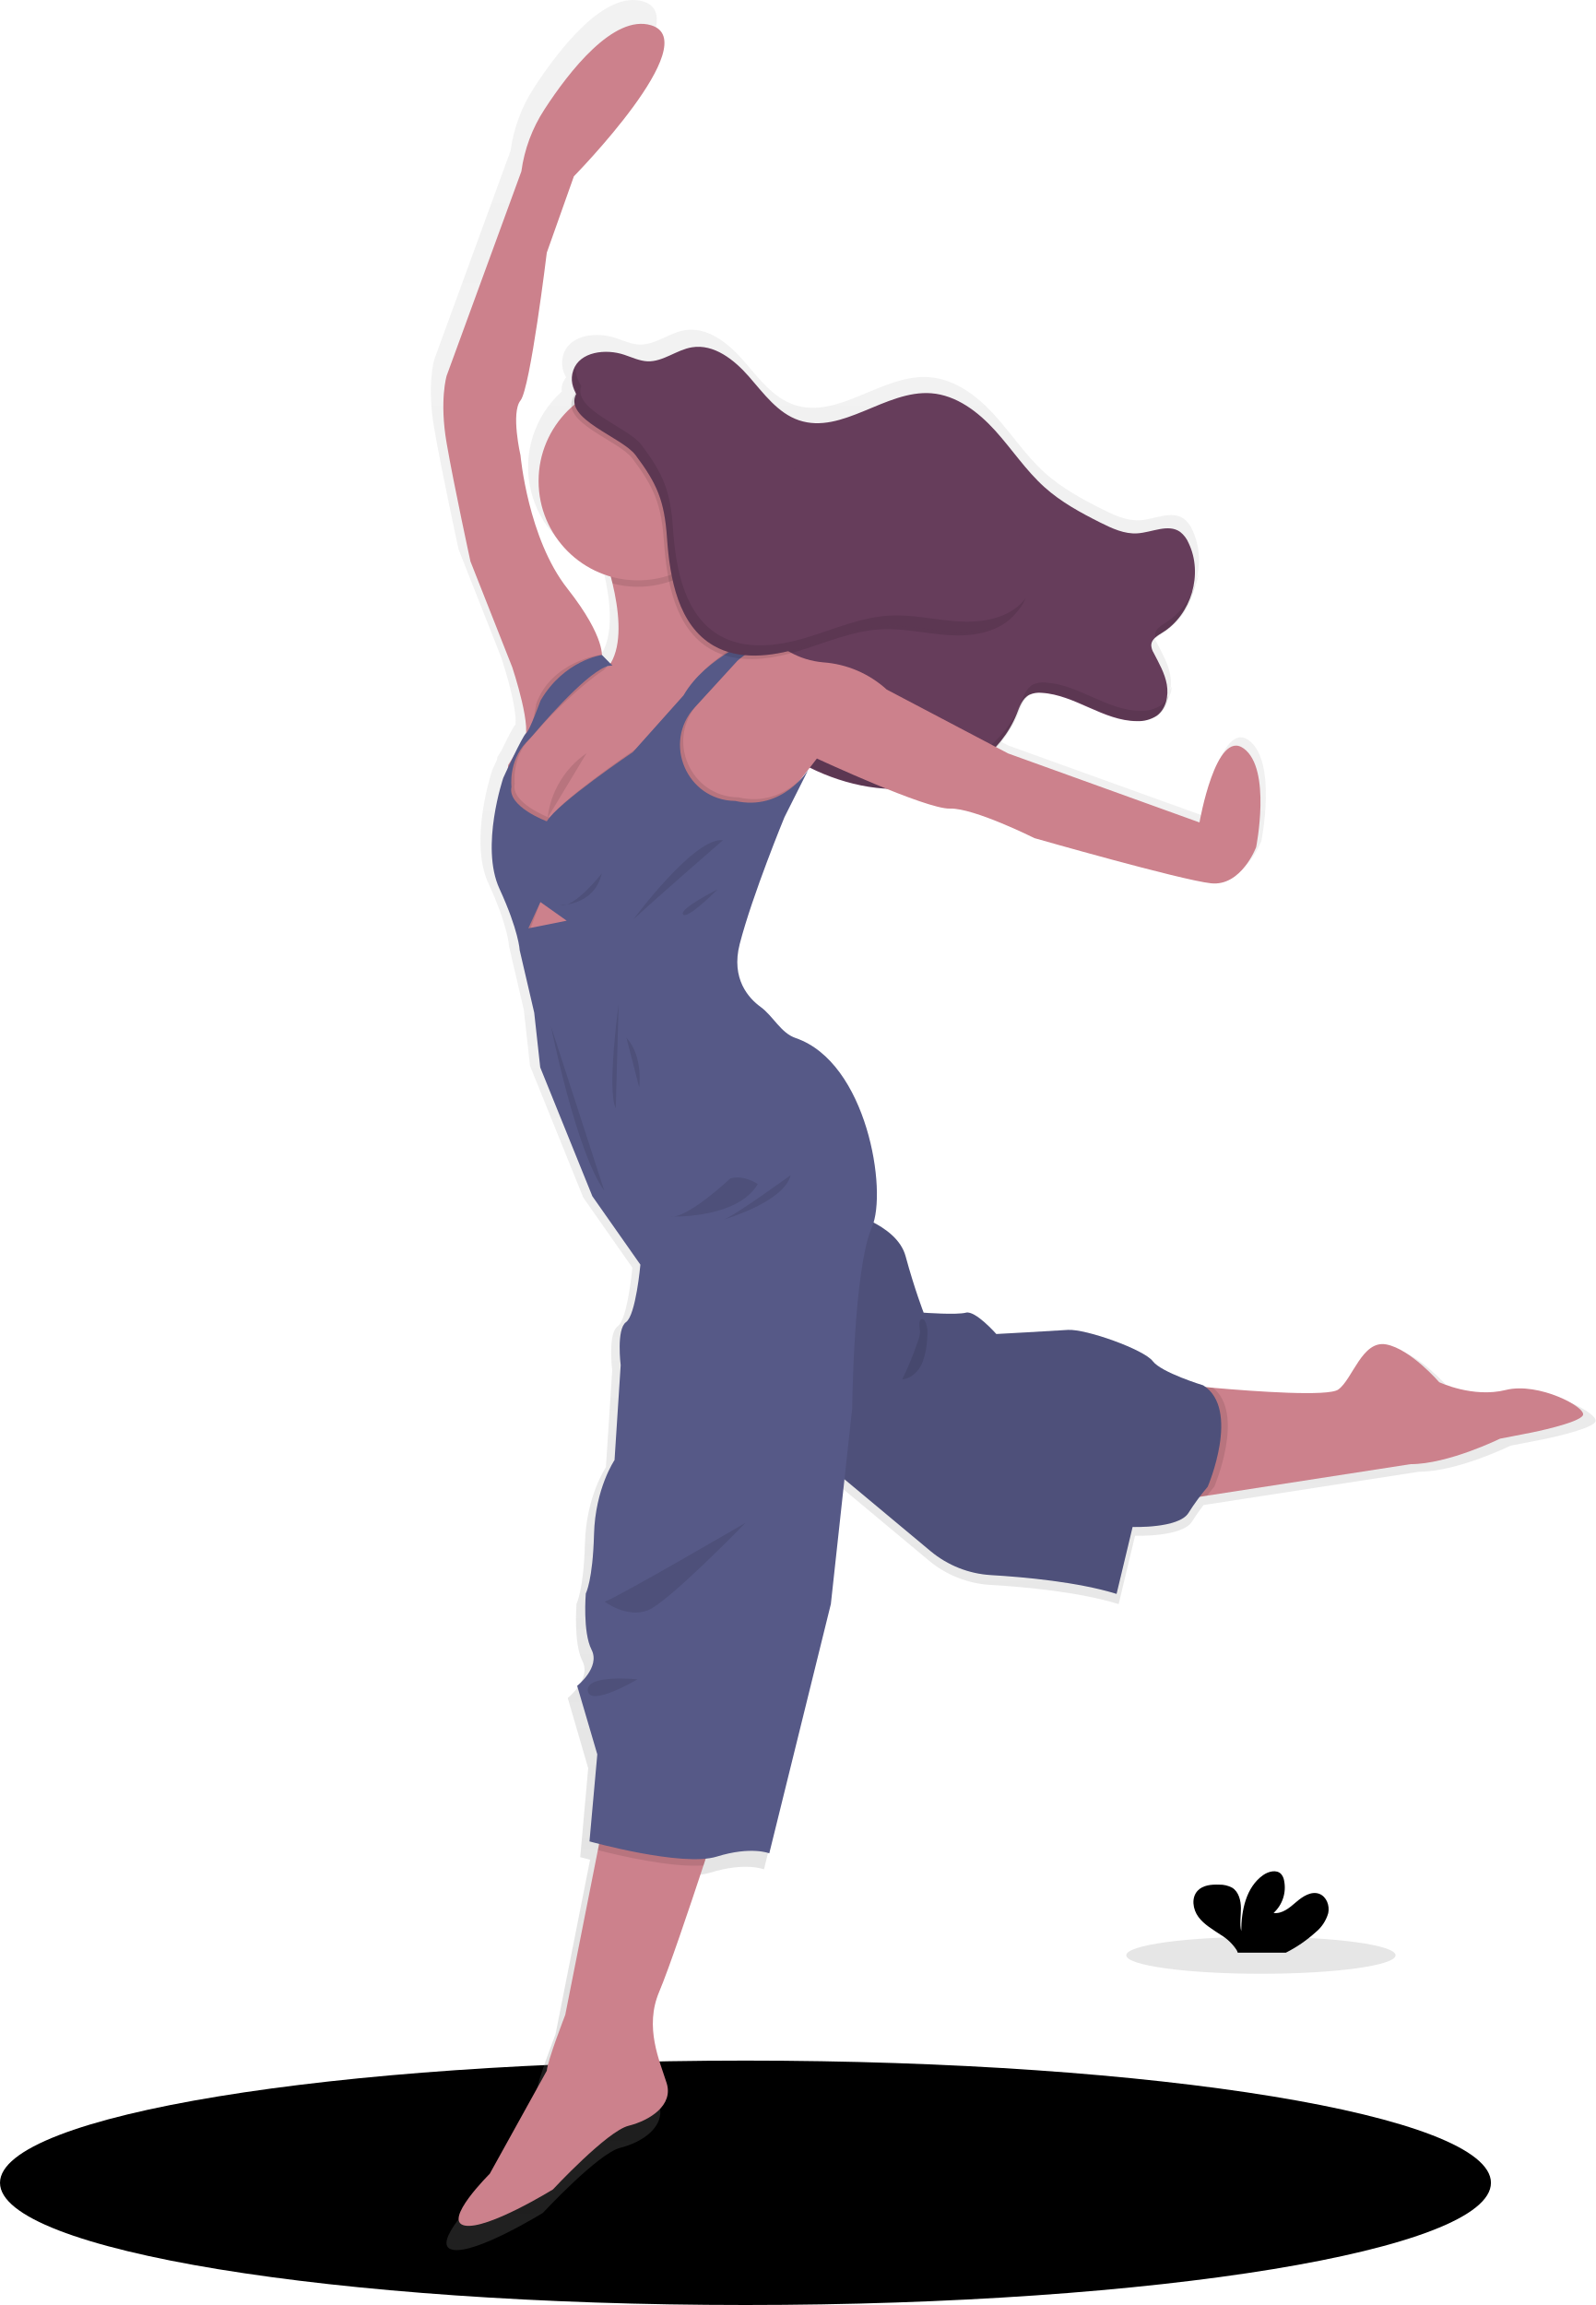
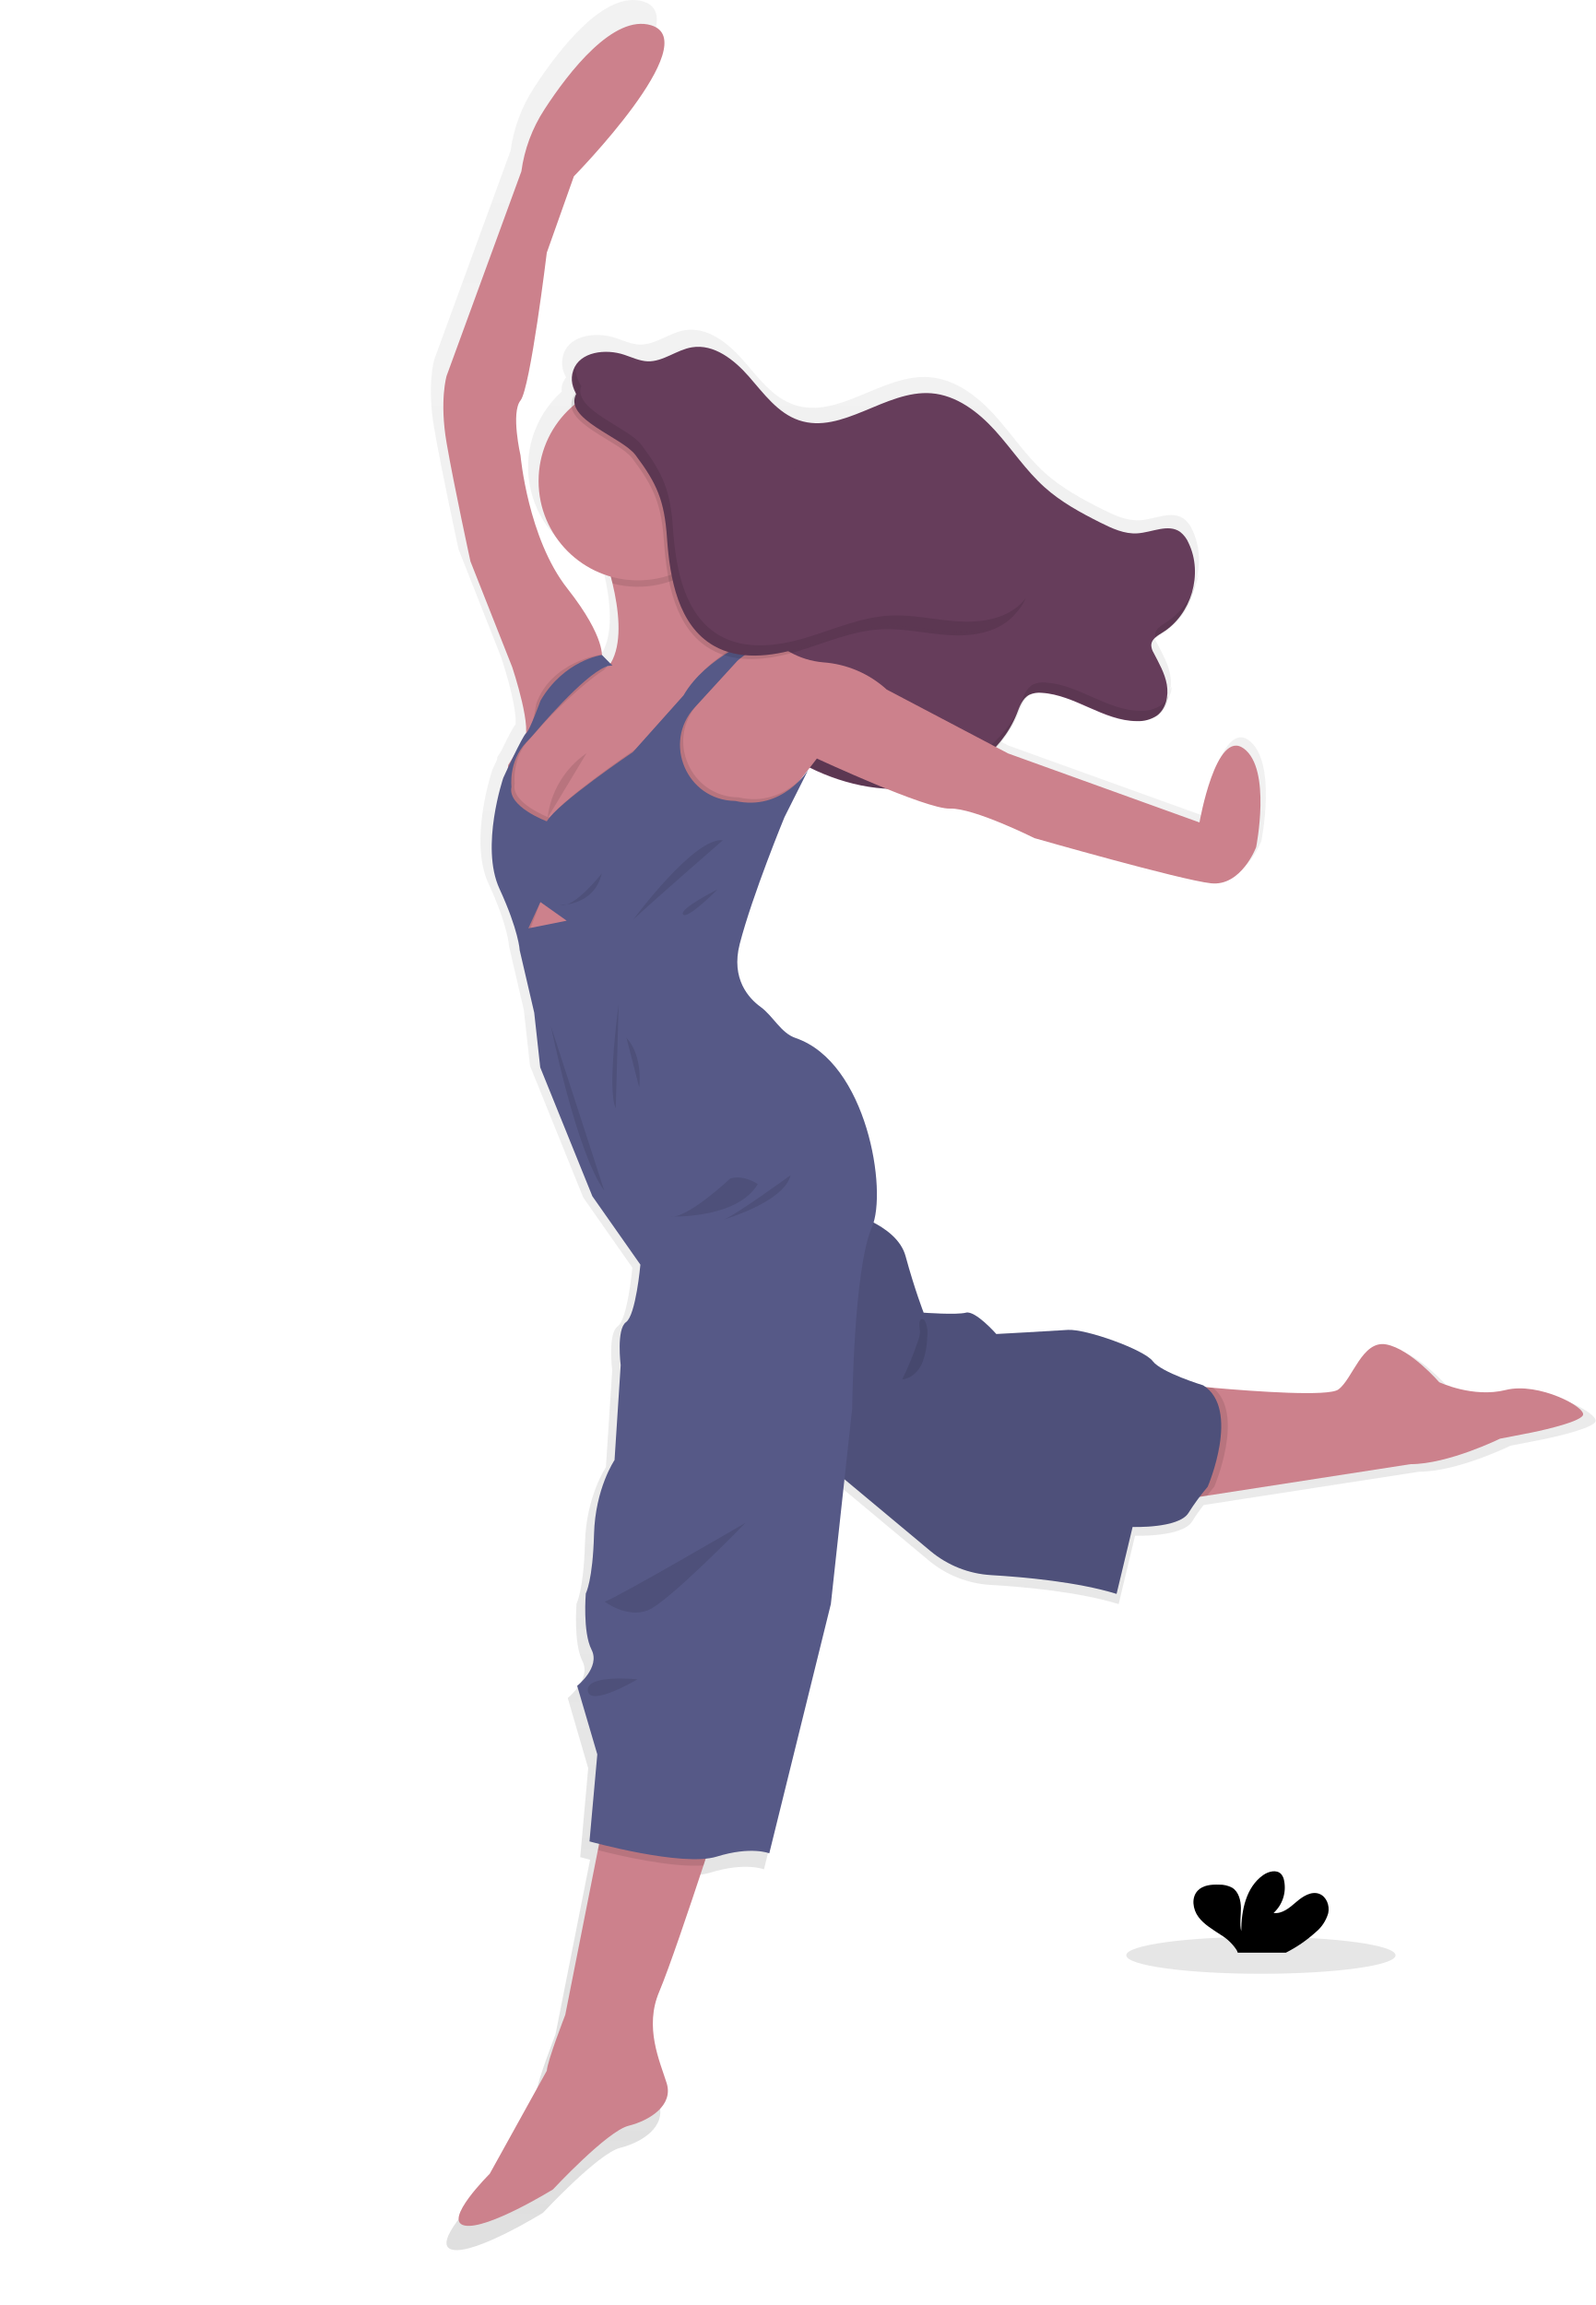
<svg xmlns="http://www.w3.org/2000/svg" id="956f524d-cf77-4eed-97ec-c6a3c87f2838" data-name="Layer 1" width="485.871" height="701.889" viewBox="0 0 485.871 701.889" version="1.1">
  <defs id="defs9">
    <linearGradient id="60552b3d-cc23-4bcb-bcbd-c0b00e2743d7" x1="454.54" y1="832.71" x2="454.54" y2="147.53" gradientUnits="userSpaceOnUse" gradientTransform="translate(-146,-147.561)">
      <stop offset="0" stop-color="gray" stop-opacity="0.25" id="stop2" />
      <stop offset="0.54" stop-color="gray" stop-opacity="0.12" id="stop4" />
      <stop offset="1" stop-color="gray" stop-opacity="0.1" id="stop6" />
    </linearGradient>
  </defs>
-   <ellipse cx="227" cy="664.679" rx="227" ry="37.21" id="ellipse17" style="fill:#000000" />
  <path d="m 461.77,424.979 c -10.21,2.56 -20.69,-2.42 -20.69,-2.42 0,0 -8.94,-10.35 -16.48,-11.75 -7.54,-1.4 -10.46,10.85 -14.94,14 -3.1,2.21 -25.46,0.63 -39,-0.55 l -2.33,-0.21 c -0.23,-0.17 -0.46,-0.35 -0.71,-0.51 0,0 -13,-4 -15.71,-7.54 -2.71,-3.54 -20.82,-10.09 -26.44,-9.71 -5.62,0.38 -22.23,1.28 -22.23,1.28 0,0 -6.51,-7.41 -9.45,-6.64 -2.94,0.77 -13.16,-0.06 -13.16,-0.06 0,0 -2.81,-7.22 -5.62,-17.57 -1.31,-4.83 -5.67,-8.22 -9.94,-10.45 3.84,-13 -3,-50.08 -24.24,-57.33 -4.63,-1.58 -7,-6.83 -10.94,-9.71 -3.53,-2.57 -9.31,-8.63 -6.48,-19.58 4,-15.33 13.92,-39.47 13.92,-39.47 l 7.39,-14.76 a 20.62,20.62 0 0 1 -2.34,2.93 c 1,-1.28 2,-2.54 2.86,-3.6 a 62.13,62.13 0 0 0 23.66,6.52 c 8.34,3.37 16.67,6.34 19.91,6.23 7.41,-0.26 26.31,9.2 26.31,9.2 0,0 45.47,13 54.92,14.05 9.45,1.05 14.05,-11.24 14.05,-11.24 0,0 4.91,-24.23 -3.81,-30.65 -8.72,-6.42 -13.79,23 -13.79,23 l -59.49,-21.44 -3.67,-1.93 a 33.35,33.35 0 0 0 6.67,-10.38 c 0.92,-2.29 1.76,-4.91 3.95,-6.05 a 5.58,5.58 0 0 1 1.88,-0.55 12.67,12.67 0 0 1 1.63,0 c 10.32,0.63 19.19,8.75 29.53,8.79 0.38,0 0.76,0 1.14,0 a 9.94,9.94 0 0 0 5.53,-1.7 8.68,8.68 0 0 0 3.18,-6.14 10.54,10.54 0 0 1 -0.5,0.94 12.33,12.33 0 0 0 0,-4.45 c -0.64,-3.51 -2.47,-6.66 -4.11,-9.83 a 5,5 0 0 1 -0.76,-2.46 3.39,3.39 0 0 1 1.29,-2.33 2.8,2.8 0 0 0 0.06,0.28 13.07,13.07 0 0 1 2.58,-1.89 22.06,22.06 0 0 0 9.64,-14.69 c -0.25,0.74 -0.55,1.47 -0.87,2.19 a 21.71,21.71 0 0 0 -1.05,-15.36 8.69,8.69 0 0 0 -2.66,-3.49 c -3.73,-2.62 -8.74,0.17 -13.29,0.47 -4,0.26 -7.88,-1.53 -11.49,-3.34 -6.16,-3.09 -12.29,-6.43 -17.42,-11 -5.83,-5.23 -10.16,-11.9 -15.42,-17.69 -5.26,-5.79 -12.01,-10.95 -19.84,-11.53 -14.23,-1.1 -27.65,13 -41.18,8.4 -6.6,-2.23 -10.94,-8.33 -15.53,-13.57 -4.59,-5.24 -10.9,-10.27 -17.78,-9.14 -4.78,0.8 -8.92,4.51 -13.76,4.37 -2.53,-0.08 -4.88,-1.21 -7.28,-2 -5.81,-1.95 -13.77,-1 -15.84,4.78 a 8.52,8.52 0 0 0 0.75,7.17 10.78,10.78 0 0 0 -0.82,1.35 4.62,4.62 0 0 0 -0.49,3 30.9,30.9 0 0 0 12.2,52.72 c 0.19,0.73 0.38,1.46 0.56,2.2 1.94,8.17 2.95,17.37 0.08,23.57 -0.18,0.38 -0.37,0.75 -0.58,1.11 l -0.25,0.11 0.11,0.11 v 0 l -0.11,-0.11 v 0 l -0.36,-0.37 v 0 l -2.18,-2.28 c -0.12,-2.38 -1.46,-8.76 -10.78,-20.6 -12.27,-15.59 -14.57,-41.39 -14.57,-41.39 0,0 -3.06,-13.28 0,-17.11 3.06,-3.83 8.18,-46 8.18,-46 l 8.46,-23.74 c 0,0 41.13,-41.9 24,-47 -11.63,-3.47 -25.5,14.41 -33.2,26.23 a 46.77,46.77 0 0 0 -7.16,19.24 l -23.25,63.61 c 0,0 -2.3,7.67 0,20.95 2.3,13.28 7.41,36.79 7.41,36.79 l 13,32.95 c 0,0 4.79,14.23 4.37,20.41 -0.57,0.37 -2.57,4.33 -4.3,7.93 l -1.27,2 -0.09,0.81 c -0.85,1.81 -1.44,3.11 -1.44,3.11 0,0 -7.24,21.37 -1.19,34.48 6.05,13.11 6.29,19.19 6.29,19.19 l 4.51,19.42 1.88,17 16.22,40.11 14.94,21.33 c 0,0 -1.4,15.71 -4.47,17.88 -3.07,2.17 -1.66,13.41 -1.66,13.41 l -1.92,29.5 c 0,0 -6,8.82 -6.38,23.12 -0.38,14.3 -2.56,18.4 -2.56,18.4 0,0 -1,12 1.79,17.5 2.79,5.5 -4.47,11.24 -4.47,11.24 l 6.23,21.39 -2.43,27.08 c 0,0 1.13,0.31 3,0.78 l -0.38,1.94 -10.16,51.3 c 0,0 -5.49,14.06 -5.74,17.37 l -17.76,32.07 c 0,0 -14.82,14.69 -7.79,16.09 7.03,1.4 27.47,-11.24 27.47,-11.24 0,0 16.86,-18.14 23.5,-19.79 6.64,-1.65 14,-6.4 11.88,-13.29 -2.12,-6.89 -7,-17.37 -2.3,-28.49 3,-7 9.38,-26 13.76,-39.26 0.24,-0.73 0.47,-1.43 0.7,-2.11 a 17.77,17.77 0 0 0 3.42,-0.65 c 10.73,-3.32 16.35,-1 16.35,-1 l 19.16,-77.53 4.21,-38.9 26.83,22.38 a 32.25,32.25 0 0 0 18.8,7.43 c 10.57,0.62 27.06,2.15 39,5.84 l 5,-20.82 c 0,0 14.3,0.52 17.37,-4.34 1.25,-2 2.48,-3.7 3.49,-5 l 2.32,-0.36 63.29,-9.79 c 11.75,0 27.85,-7.93 27.85,-7.93 l 9.84,-1.91 c 0,0 14.68,-2.94 16,-5.37 1.32,-2.43 -13.79,-10.5 -24.02,-7.96 z" id="path19" style="fill:url(#60552b3d-cc23-4bcb-bcbd-c0b00e2743d7)" />
  <path d="m 174.58,112.709 c 2,-5.64 9.82,-6.59 15.51,-4.68 2.34,0.78 4.65,1.89 7.12,2 4.74,0.14 8.79,-3.5 13.47,-4.27 6.73,-1.12 12.9,3.8 17.39,8.93 4.49,5.13 8.75,11.1 15.21,13.29 13.23,4.46 26.37,-9.3 40.29,-8.23 7.64,0.59 14.24,5.62 19.39,11.29 5.15,5.67 9.39,12.19 15.09,17.31 5,4.5 11,7.77 17.05,10.8 3.53,1.77 7.3,3.52 11.24,3.26 4.46,-0.29 9.36,-3 13,-0.46 a 8.49,8.49 0 0 1 2.6,3.42 c 4.48,9.32 0.87,21.73 -7.9,27.21 -1.53,0.95 -3.39,2 -3.48,3.83 a 4.82,4.82 0 0 0 0.74,2.41 c 1.6,3.1 3.4,6.19 4,9.62 0.6,3.43 -0.21,7.38 -3,9.46 a 10.18,10.18 0 0 1 -6.17,1.69 c -10.12,-0.05 -18.8,-8 -28.9,-8.61 a 7.3,7.3 0 0 0 -3.79,0.58 c -2.14,1.11 -3,3.68 -3.87,5.92 -4.68,11.69 -16.3,19.82 -28.7,22.05 -12.4,2.23 -25.35,-0.91 -36.45,-6.87 a 8.61,8.61 0 0 1 -2.21,-1.52 9.45,9.45 0 0 1 -1.91,-3.87 c -3.4,-10.75 -8,-22 -17.42,-28.21 -6.11,-4 -14.4,-6.25 -17.17,-13 -1.74,-4.27 -0.65,-9.12 -1.09,-13.72 a 21.09,21.09 0 0 0 -13.93,-17.58 c -1.64,-0.55 -3.44,-0.94 -4.64,-2.19 a 8.64,8.64 0 0 1 -1.8,-4.25 c -1.49,-6.77 -2.48,-13.92 -4.56,-20.53 -1.59,-5.18 -7.24,-9.15 -5.11,-15.08 z" id="path21" style="fill:#663d5b" />
  <g id="g27" style="opacity:0.1" transform="translate(-59.67999,-97.00102)">
    <path d="M 499.47,362.35 A 10.22,10.22 0 0 1 493.3,364 c -10.11,0 -18.79,-8 -28.89,-8.6 a 7.29,7.29 0 0 0 -3.79,0.57 c -2.15,1.11 -3,3.68 -3.87,5.92 -4.68,11.7 -16.31,19.83 -28.71,22.06 -12.4,2.23 -25.35,-0.91 -36.44,-6.87 a 8.69,8.69 0 0 1 -2.21,-1.52 9.51,9.51 0 0 1 -1.91,-3.87 c -3.4,-10.76 -8,-22 -17.42,-28.22 -6.12,-4.05 -14.41,-6.24 -17.17,-13 -1.75,-4.28 -0.66,-9.13 -1.09,-13.72 a 21.07,21.07 0 0 0 -13.94,-17.58 c -1.64,-0.55 -3.44,-0.95 -4.64,-2.19 a 8.57,8.57 0 0 1 -1.79,-4.26 c -1.5,-6.76 -2.48,-13.92 -4.56,-20.52 -1.4,-4.42 -5.81,-8 -5.59,-12.72 a 6.65,6.65 0 0 0 -0.34,0.77 c -2.14,5.93 3.52,9.9 5.13,15 2.08,6.6 3.06,13.76 4.56,20.52 a 8.57,8.57 0 0 0 1.79,4.26 c 1.2,1.24 3,1.64 4.64,2.19 A 21.07,21.07 0 0 1 351,319.81 c 0.43,4.59 -0.66,9.44 1.09,13.72 2.76,6.79 11.05,9 17.17,13 9.4,6.23 14,17.46 17.42,28.22 a 9.51,9.51 0 0 0 1.91,3.87 8.69,8.69 0 0 0 2.21,1.52 c 11.09,6 24,9.09 36.44,6.87 12.44,-2.22 24,-10.36 28.71,-22.06 0.9,-2.24 1.73,-4.81 3.87,-5.92 a 7.29,7.29 0 0 1 3.79,-0.57 c 10.1,0.61 18.78,8.56 28.89,8.6 a 10.22,10.22 0 0 0 6.17,-1.68 8.48,8.48 0 0 0 3.12,-6 7.43,7.43 0 0 1 -2.32,2.97 z" transform="translate(-86.32,-50.56)" id="path23" />
    <path d="m 501.21,337 c -1.53,1 -3.4,2 -3.49,3.83 a 3.05,3.05 0 0 0 0.17,1.08 12.59,12.59 0 0 1 2.52,-1.85 21.55,21.55 0 0 0 9.43,-14.37 21.07,21.07 0 0 1 -8.63,11.31 z" transform="translate(-86.32,-50.56)" id="path25" />
  </g>
  <path d="m 200.75,606.439 c -4.63,10.88 0.13,21.12 2.25,27.88 2.12,6.76 -5.12,11.37 -11.62,13 -6.5,1.63 -23,19.37 -23,19.37 0,0 -20,12.37 -26.88,11 -6.88,-1.37 7.62,-15.75 7.62,-15.75 l 17.38,-31.38 c 0.25,-3.24 5.62,-17 5.62,-17 l 9.94,-50.2 1.32,-6.67 35.24,-2.13 c 0,0 -1.85,5.72 -4.4,13.45 -4.29,13 -10.57,31.64 -13.47,38.43 z" id="path29" style="fill:#cc818c" />
  <path d="m 482,430.969 c -1.25,2.38 -15.62,5.25 -15.62,5.25 l -9.63,1.87 c 0,0 -15.75,7.76 -27.25,7.76 l -61.94,9.59 -8.31,1.29 v -35.14 c 0,0 4.18,0.44 10.1,1 13.23,1.16 35.12,2.7 38.15,0.54 4.38,-3.12 7.25,-15.12 14.62,-13.74 7.37,1.38 16.13,11.5 16.13,11.5 0,0 10.25,4.87 20.25,2.37 10,-2.5 24.75,5.33 23.5,7.71 z" id="path31" style="fill:#cc818c" />
  <path d="m 369.75,452.719 c 0,0 -0.89,1 -2.19,2.71 l -8.31,1.29 v -35.13 c 0,0 4.18,0.44 10.1,1 9.94,7.85 0.4,30.13 0.4,30.13 z" id="path33" style="opacity:0.1" />
  <path d="m 250.13,444.599 33.27,27.76 a 31.58,31.58 0 0 0 18.4,7.27 c 10.34,0.61 26.48,2.1 38.2,5.72 l 4.88,-20.38 c 0,0 14,0.5 17,-4.25 a 68.93,68.93 0 0 1 5.87,-8 c 0,0 10.13,-23.62 -1.37,-30.87 0,0 -12.75,-3.88 -15.38,-7.38 -2.63,-3.5 -20.37,-9.87 -25.87,-9.5 -5.5,0.37 -21.75,1.25 -21.75,1.25 0,0 -6.38,-7.25 -9.25,-6.5 -2.87,0.75 -12.88,0 -12.88,0 0,0 -2.75,-7.07 -5.5,-17.2 -2.75,-10.13 -19.12,-13.75 -19.12,-13.75 z" id="path35" style="fill:#565987" />
  <path d="m 250.13,444.599 33.27,27.76 a 31.58,31.58 0 0 0 18.4,7.27 c 10.34,0.61 26.48,2.1 38.2,5.72 l 4.88,-20.38 c 0,0 14,0.5 17,-4.25 a 68.93,68.93 0 0 1 5.87,-8 c 0,0 10.13,-23.62 -1.37,-30.87 0,0 -12.75,-3.88 -15.38,-7.38 -2.63,-3.5 -20.37,-9.87 -25.87,-9.5 -5.5,0.37 -21.75,1.25 -21.75,1.25 0,0 -6.38,-7.25 -9.25,-6.5 -2.87,0.75 -12.88,0 -12.88,0 0,0 -2.75,-7.07 -5.5,-17.2 -2.75,-10.13 -19.12,-13.75 -19.12,-13.75 z" id="path37" style="opacity:0.1" />
  <path d="m 235.25,195.719 -3.68,0.69 h -0.23 l -0.54,0.1 -6.3,1.17 -1.94,2.3 -0.08,0.08 -6.23,7.38 -5.25,5.15 -0.05,0.06 -4.44,4.32 -7.51,7.47 -1.26,3.11 -2.74,6.89 -0.71,1.75 -7.5,8 -4.79,10.25 -11.2,6.5 -12.05,-6.25 -5.5,-8 1.25,-11.46 0.25,-2.29 3.67,-5.89 3.33,-5.36 6.5,-9.25 12.5,-8.5 2.24,-0.59 2.51,-0.66 a 9.29,9.29 0 0 0 0.53,-0.85 10.23,10.23 0 0 0 0.57,-1.09 c 2.81,-6.06 1.82,-15.07 -0.08,-23.06 a 116,116 0 0 0 -5.77,-17.5 l 33,-4.75 c 0,0 -0.32,6.4 -0.32,16.38 v 0 c 0,2.5 0,5.21 0.07,8.11 0.16,9 8.52,12.9 14.83,14.56 a 41.56,41.56 0 0 0 4.94,1 c 1.22,0.19 1.98,0.23 1.98,0.23 z" id="path39" style="fill:#cc818c" />
  <path d="m 183.25,200.439 c 0,0 1.5,-6 -10.5,-21.25 -12,-15.25 -14.25,-40.5 -14.25,-40.5 0,0 -3,-13 0,-16.75 3,-3.75 8,-45 8,-45 l 8.25,-23.25 c 0,0 40.25,-41 23.5,-46 -11.38,-3.4 -25,14.11 -32.49,25.67 a 45.75,45.75 0 0 0 -7,18.83 v 0 l -22.76,62.25 c 0,0 -2.25,7.5 0,20.5 2.25,13 7.25,36 7.25,36 l 12.75,32.28 c 0,0 6.71,20.1 3.23,22.55 l 7.77,-11.49 z" id="path41" style="fill:#cc818c" />
  <path d="m 382.5,257.969 c 0,0 -4.5,12 -13.75,11 -9.25,-1 -53.75,-13.75 -53.75,-13.75 0,0 -18.5,-9.25 -25.75,-9 -7.25,0.25 -40.5,-15.25 -40.5,-15.25 0,0 -2.34,3.08 -4.95,6.32 -2.84,3.55 -6,7.3 -6.8,7.43 -1.5,0.25 -24.75,3.5 -24.75,3.5 l -15.75,-7.25 -1.5,-6.53 -0.71,-3 3.49,-3.89 4.59,-5.11 8.61,-9.82 0.05,-0.06 11.49,-12.49 0.08,-0.08 7.36,-3 1.42,-0.58 h 0.23 c 0.88,-0.15 4.26,-0.46 8.79,2.1 a 25.2,25.2 0 0 0 10.27,3.18 32.12,32.12 0 0 1 19.33,8.28 l 37,19.47 58.25,21 c 0,0 5,-28.75 13.5,-22.5 8.5,6.25 3.75,30.03 3.75,30.03 z" id="path43" style="fill:#cc818c" />
  <path d="m 243.8,237.289 c -2.84,3.55 -6,7.3 -6.8,7.43 -1.5,0.25 -24.75,3.5 -24.75,3.5 l -15.75,-7.25 -1.5,-6.53 -0.71,1.75 -7.5,8 -4.79,10.25 -11.2,6.5 -12.05,-6.25 -5.5,-8 1.25,-11.46 c 0.63,-1.36 2.35,-5.06 3.92,-8.18 a 25,25 0 0 1 2.78,-4.86 c 1,-0.66 2.05,-7.75 2.05,-7.75 4.54,-13.09 19.75,-15.1 19.75,-15.1 l 2.43,2.28 1.06,1.1 c -0.43,-0.07 0.08,-1 -0.47,-0.85 -0.88,0.25 -1.27,1.58 -2.4,2.31 -6.15,4 -15.76,13.33 -19.56,17.76 -0.92,1.07 -1.87,2.12 -2.84,3.14 -5.49,5.81 -4.48,13.51 -4.48,13.51 -1.37,6 10.75,10.5 10.75,10.5 3.38,-5.62 26.25,-21.12 26.25,-21.12 l 15.4,-17.25 c 4.72,-8.22 14,-13.65 19.18,-16.19 2.29,-1.12 3.79,-1.68 3.79,-1.68 l 5.76,2.46 a 7.68,7.68 0 0 0 -4.61,0.2 15.75,15.75 0 0 0 -2.47,1 c -0.3,0.15 -0.6,0.31 -0.88,0.48 a 27.55,27.55 0 0 0 -4.42,3.19 l -12.94,14.13 c -9.89,10.79 -2.44,28.24 12.19,28.49 h 0.13 c 8.94,2.06 15.35,-2.08 18.93,-5.51 z" id="path45" style="opacity:0.1" />
  <path d="m 218.62,554.589 c 0,0 -1.85,5.72 -4.4,13.45 -9.78,0.73 -25.93,-3.05 -32.16,-4.65 l 1.32,-6.67 z" id="path47" style="opacity:0.1" />
  <path d="m 186.5,202.719 -3.2,-3.28 c 0,0 -11.55,1.58 -18.72,13.92 0,0 -3.35,9.25 -4.38,9.91 -1.03,0.66 -6.95,13.59 -6.95,13.59 0,0 -7.08,20.91 -1.17,33.75 5.91,12.84 6.17,18.75 6.17,18.75 l 4.42,19 1.83,16.66 15.88,39.25 14.62,20.83 c 0,0 -1.37,15.37 -4.37,17.5 -3,2.13 -1.63,13.12 -1.63,13.12 l -1.87,28.88 c 0,0 -5.88,8.62 -6.25,22.62 -0.37,14 -2.5,18 -2.5,18 0,0 -1,11.75 1.75,17.13 2.75,5.38 -4.38,11 -4.38,11 l 6.13,20.87 -2.38,26.5 c 0,0 28.25,7.88 38.75,4.63 10.5,-3.25 16,-1 16,-1 l 18.75,-75.91 6.5,-59.62 c 0,0 0.38,-42.25 6,-55.13 4.82,-11 -1.5,-50.19 -23.21,-57.59 -4.53,-1.54 -6.83,-6.68 -10.7,-9.5 -3.46,-2.51 -9.11,-8.44 -6.34,-19.16 3.88,-15 13.63,-38.62 13.63,-38.62 l 7.22,-14.38 c 0,0 -7.85,12.7 -22.22,9.45 h -0.13 c -14.63,-0.26 -22.08,-17.71 -12.19,-28.49 l 12.94,-14.14 c 0,0 7.13,-6.57 12.38,-4.91 l -5.75,-2.46 c 0,0 -16.19,6 -23,17.87 l -15.4,17.25 c 0,0 -22.85,15.43 -26.23,21.09 0,0 -12.12,-4.5 -10.75,-10.5 0,0 -1,-7.71 4.48,-13.52 1,-1 1.92,-2.06 2.84,-3.13 4.93,-5.76 18.56,-21.04 23.43,-20.23 z" id="path49" style="fill:#565987" />
  <path d="m 188.38,305.719 c 0,0 -3.63,26.38 -0.88,31.75 z" id="path51" style="opacity:0.1" />
  <path d="m 190.75,315.969 3.88,15.13 c 0,0 1.37,-9.25 -3.88,-15.13 z" id="path53" style="opacity:0.1" />
  <path d="m 167.75,312.439 c 0,0 7.75,38.5 16.25,50.13" id="path55" style="opacity:0.1" />
  <path d="m 222.38,358.849 c 0,0 -13.25,12.5 -18.38,11.59 0,0 20.38,0.88 26.75,-9.87 0,0.03 -4.12,-2.97 -8.37,-1.72 z" id="path57" style="opacity:0.1" />
  <path d="m 240.75,357.849 c 0,0 -17,12.37 -20.37,13.5 0,0 18.37,-5.25 20.37,-13.5 z" id="path59" style="opacity:0.1" />
  <path d="m 183.25,265.969 c 0,0 -8.5,10.88 -12.75,9.63 0,0 10.38,0.37 12.75,-9.63 z" id="path61" style="opacity:0.1" />
  <path d="m 192.88,279.969 c 0,0 18.5,-25.12 27.25,-24.12 0,0 -21,18.25 -27.25,24.12 z" id="path63" style="opacity:0.1" />
  <path d="m 218.5,270.829 c 0,0 -11.75,5.89 -10.5,7.61 1.25,1.72 10.5,-7.61 10.5,-7.61 z" id="path65" style="opacity:0.1" />
  <path d="m 227,463.719 c 0,0 -39.25,22.88 -42.87,24 0,0 6.75,5.13 13.12,2.63 6.37,-2.5 29.75,-26.63 29.75,-26.63 z" id="path67" style="opacity:0.1" />
  <path d="m 194.13,511.349 c 0,0 -15.75,-1.63 -15.13,3.5 0.62,5.13 15.13,-3.5 15.13,-3.5 z" id="path69" style="opacity:0.1" />
  <path d="m 213.75,155.439 c 0,0 -0.32,6.4 -0.32,16.38 v 0 a 30.28,30.28 0 0 1 -26.91,5.86 116,116 0 0 0 -5.77,-17.5 z" id="path71" style="opacity:0.1" />
  <circle cx="194.25" cy="146.479" r="30.25" id="circle73" style="fill:#cc818c" />
  <path d="m 202.18,164.939 c 0.85,12.37 3.45,26.52 14.19,32.74 7.76,4.49 17.54,3.31 26.13,0.75 8.59,-2.56 17,-6.38 25.94,-6.81 6.87,-0.33 13.66,1.36 20.51,1.79 6.85,0.43 14.35,-0.64 19.24,-5.46 7,-6.86 5.72,-19.33 -0.91,-26.54 -6.63,-7.21 -17,-9.83 -26.82,-9.56 -12,0.33 -25.4,4 -34.89,-3.28 -6.37,-4.9 -8.78,-13.4 -14.14,-19.39 -8.95,-10 -48.53,-24.44 -56.91,-8.14 -3.93,7.63 13.93,13.08 18.07,18.6 6.54,8.71 8.81,13.88 9.59,25.3 z" id="path75" style="opacity:0.1" />
  <path d="m 203.11,163.869 c 0.86,12.38 3.45,26.53 14.19,32.74 7.76,4.49 17.54,3.31 26.13,0.76 8.59,-2.55 17,-6.38 25.95,-6.81 6.86,-0.33 13.65,1.35 20.51,1.79 6.86,0.44 14.34,-0.64 19.23,-5.46 7,-6.87 5.72,-19.33 -0.91,-26.54 -6.63,-7.21 -17,-9.83 -26.81,-9.56 -12,0.32 -25.41,4 -34.9,-3.29 -6.37,-4.9 -8.78,-13.39 -14.14,-19.39 -8.95,-10 -48.53,-24.43 -56.91,-8.13 -3.93,7.62 13.93,13.07 18.08,18.6 6.53,8.7 8.8,13.86 9.58,25.29 z" id="path77" style="fill:#663d5b" />
  <path d="m 166.73,249.079 a 27.94,27.94 0 0 1 11.89,-19.74" id="path79" style="opacity:0.1" />
  <path d="m 280.15,405.719 a 9.85,9.85 0 0 1 -0.71,2.85 90.93,90.93 0 0 1 -4.72,11.47 c 2.67,-0.23 4.87,-2.33 6,-4.75 a 23,23 0 0 0 1.61,-7.81 14.16,14.16 0 0 0 0.07,-2.52 c -0.07,-0.78 -0.57,-3.76 -1.86,-3.23 -1.04,0.44 -0.37,3.2 -0.39,3.99 z" id="path81" style="opacity:0.1" />
  <path d="m 310.92,183.759 c -4.9,4.82 -12.38,5.9 -19.24,5.46 -6.86,-0.44 -13.68,-2.12 -20.51,-1.78 -9,0.43 -17.34,4.25 -25.94,6.81 -8.6,2.56 -18.37,3.74 -26.14,-0.75 -10.73,-6.22 -13.33,-20.37 -14.18,-32.74 -0.78,-11.42 -3.06,-16.59 -9.59,-25.3 -3.95,-5.27 -20.35,-10.47 -18.47,-17.55 a 11.14,11.14 0 0 0 -1.4,2.08 c -3.93,7.62 13.93,13.07 18.08,18.6 6.53,8.7 8.8,13.88 9.58,25.29 0.86,12.38 3.45,26.53 14.19,32.74 7.76,4.49 17.54,3.31 26.13,0.76 8.59,-2.55 17,-6.38 25.95,-6.81 6.86,-0.33 13.65,1.35 20.51,1.79 6.86,0.44 14.34,-0.64 19.23,-5.46 a 14.92,14.92 0 0 0 3.25,-4.82 14.4,14.4 0 0 1 -1.45,1.68 z" id="path83" style="opacity:0.1" />
  <polygon points="232.24,377.36 224.24,371.69 220.57,379.69 " id="polygon85" style="fill:#cc818c" transform="translate(-59.67999,-97.00102)" />
  <polygon points="220.57,379.69 224.24,371.69 221.22,379.69 " id="polygon87" style="opacity:0.1" transform="translate(-59.67999,-97.00102)" />
  <ellipse cx="383.957" cy="595.399" rx="41" ry="5.63" id="ellipse89" style="opacity:0.1;fill:#000000" />
  <path d="m 400.617,588.379 a 11.64,11.64 0 0 0 3.83,-5.79 c 0.5,-2.3 -0.48,-5 -2.68,-5.89 -2.46,-0.94 -5.08,0.76 -7.08,2.49 -2,1.73 -4.28,3.68 -6.88,3.32 a 10.5,10.5 0 0 0 3.21,-9.84 4.08,4.08 0 0 0 -0.9,-2 c -1.37,-1.46 -3.84,-0.84 -5.48,0.31 -5.2,3.66 -6.65,10.72 -6.68,17.08 -0.52,-2.29 -0.08,-4.68 -0.09,-7 -0.01,-2.32 -0.66,-5 -2.65,-6.23 a 7.91,7.91 0 0 0 -4,-0.94 c -2.33,-0.09 -4.94,0.14 -6.53,1.85 -2,2.13 -1.47,5.69 0.25,8 1.72,2.31 4.35,3.8 6.77,5.42 a 15,15 0 0 1 4.83,4.61 4.16,4.16 0 0 1 0.36,0.83 h 14.66 a 41.11,41.11 0 0 0 9.06,-6.22 z" id="path137" style="fill:#000000" />
</svg>
